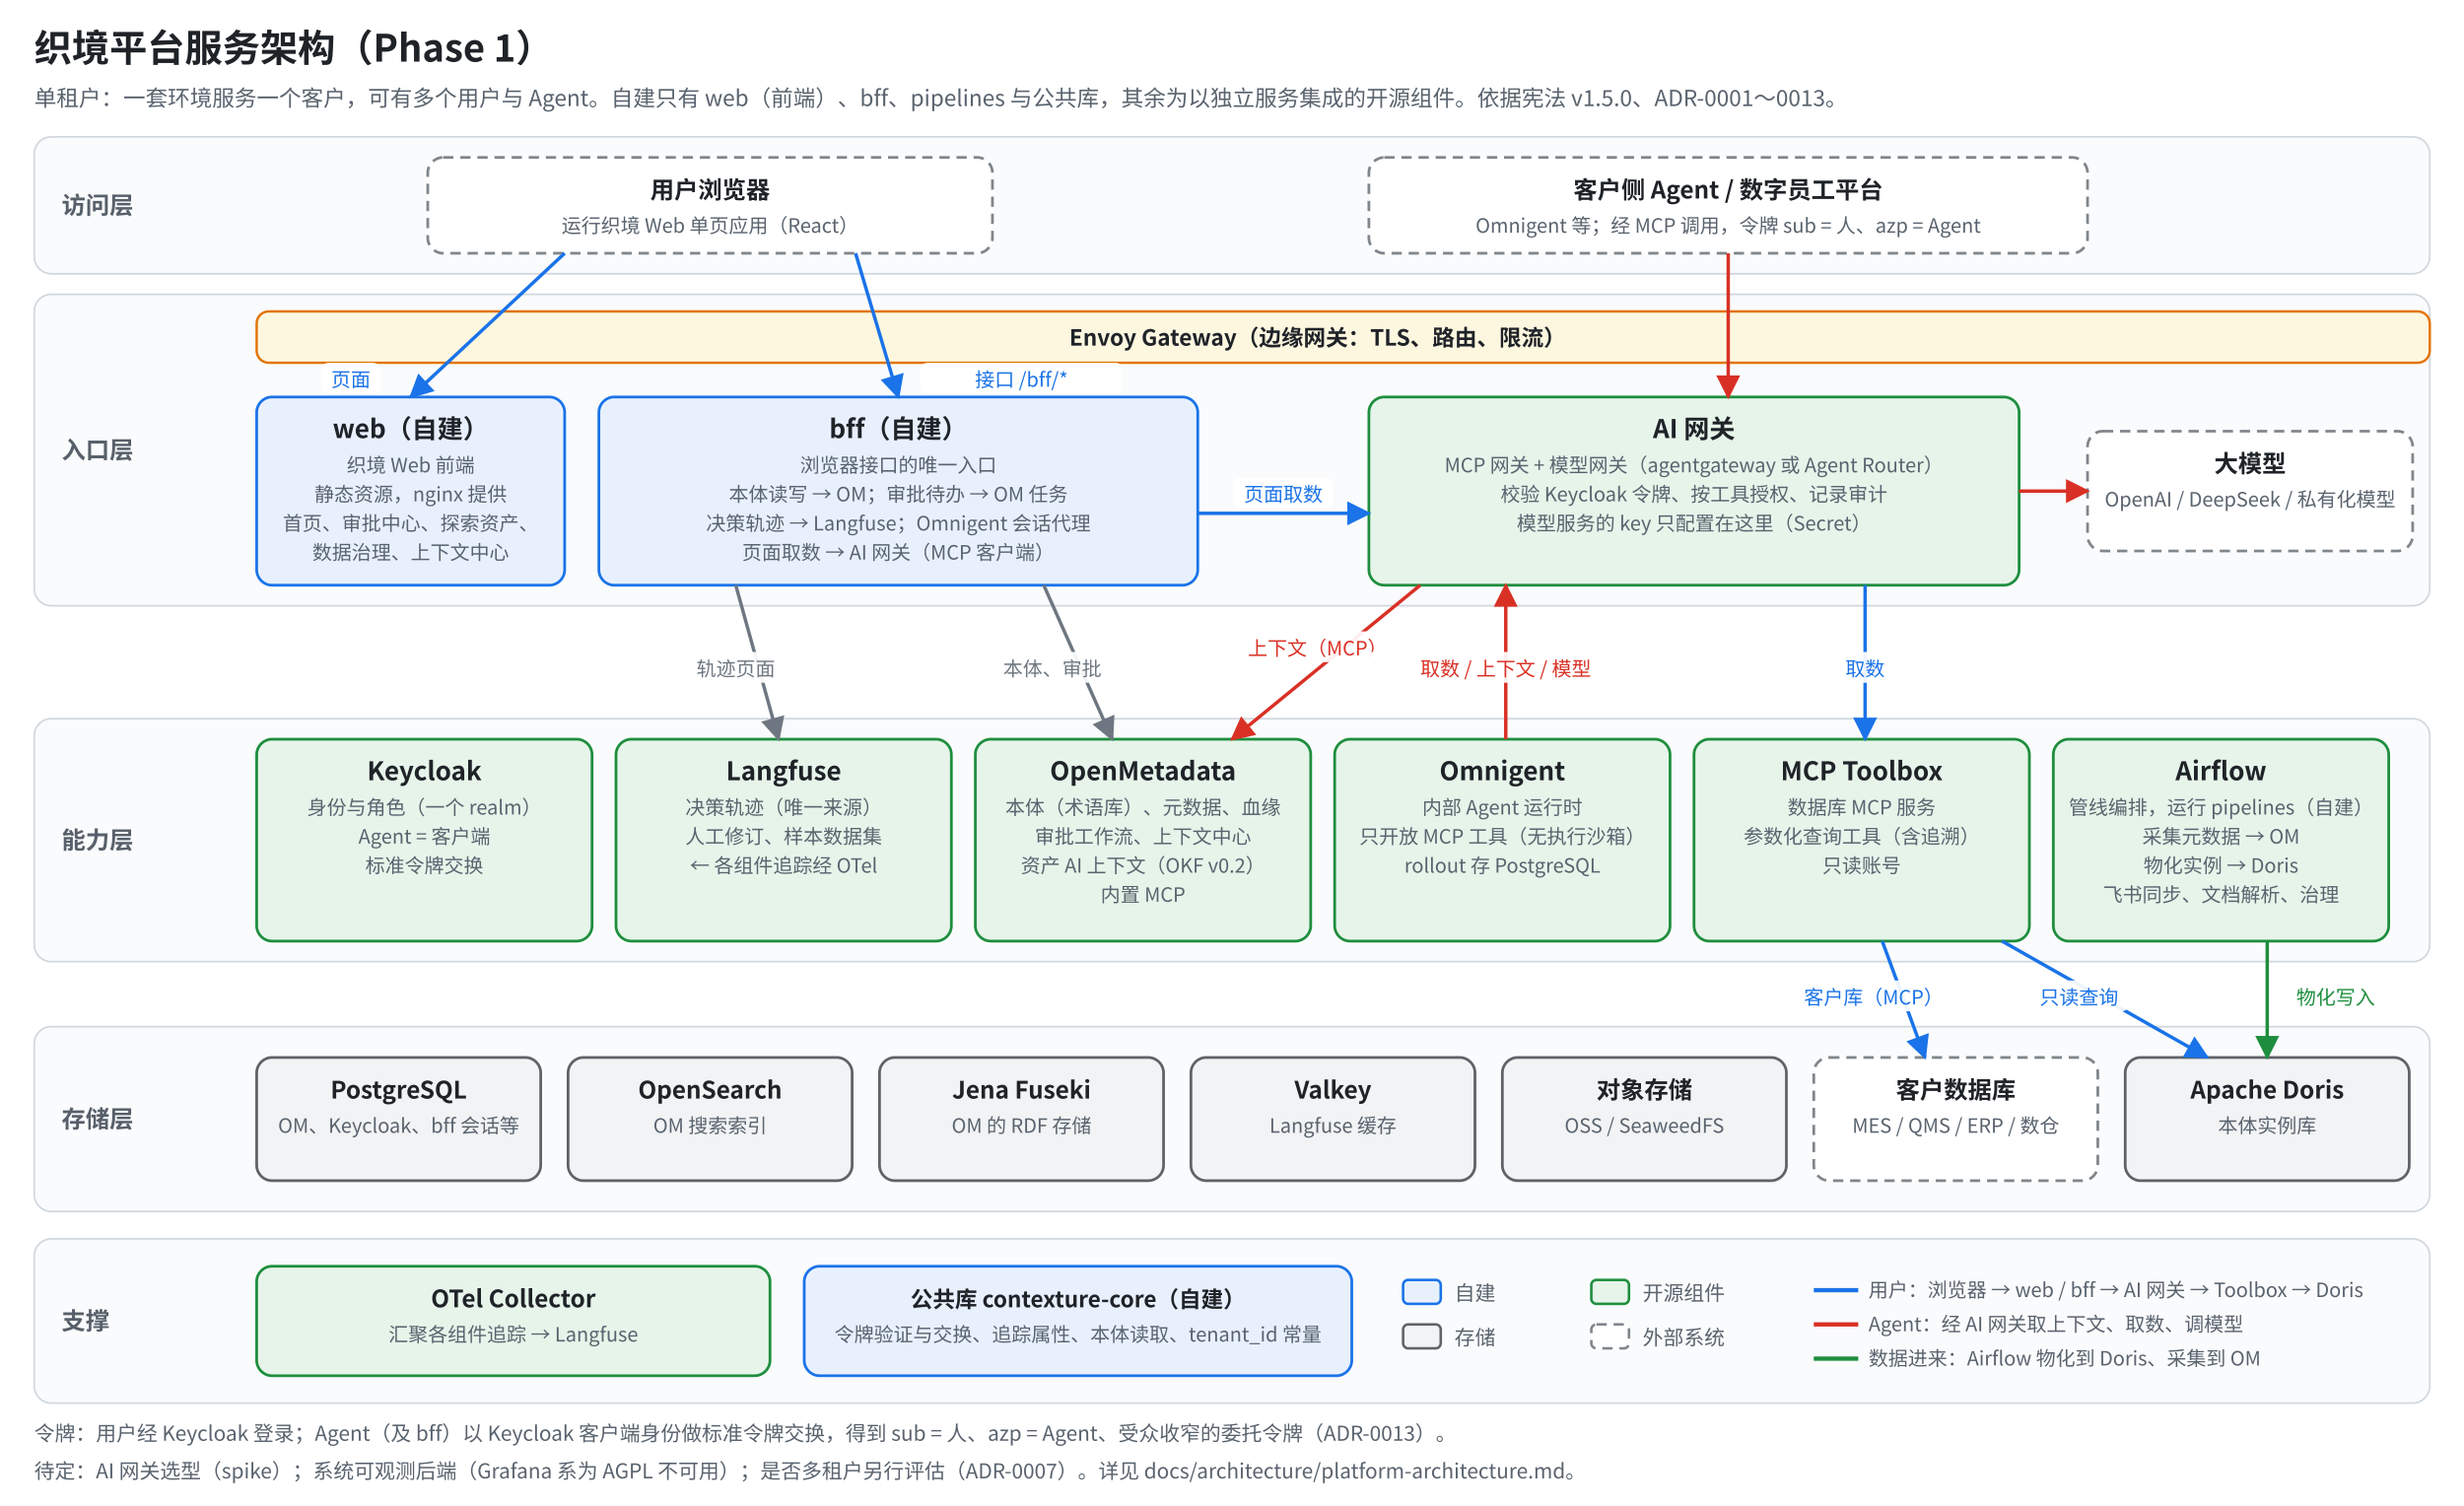
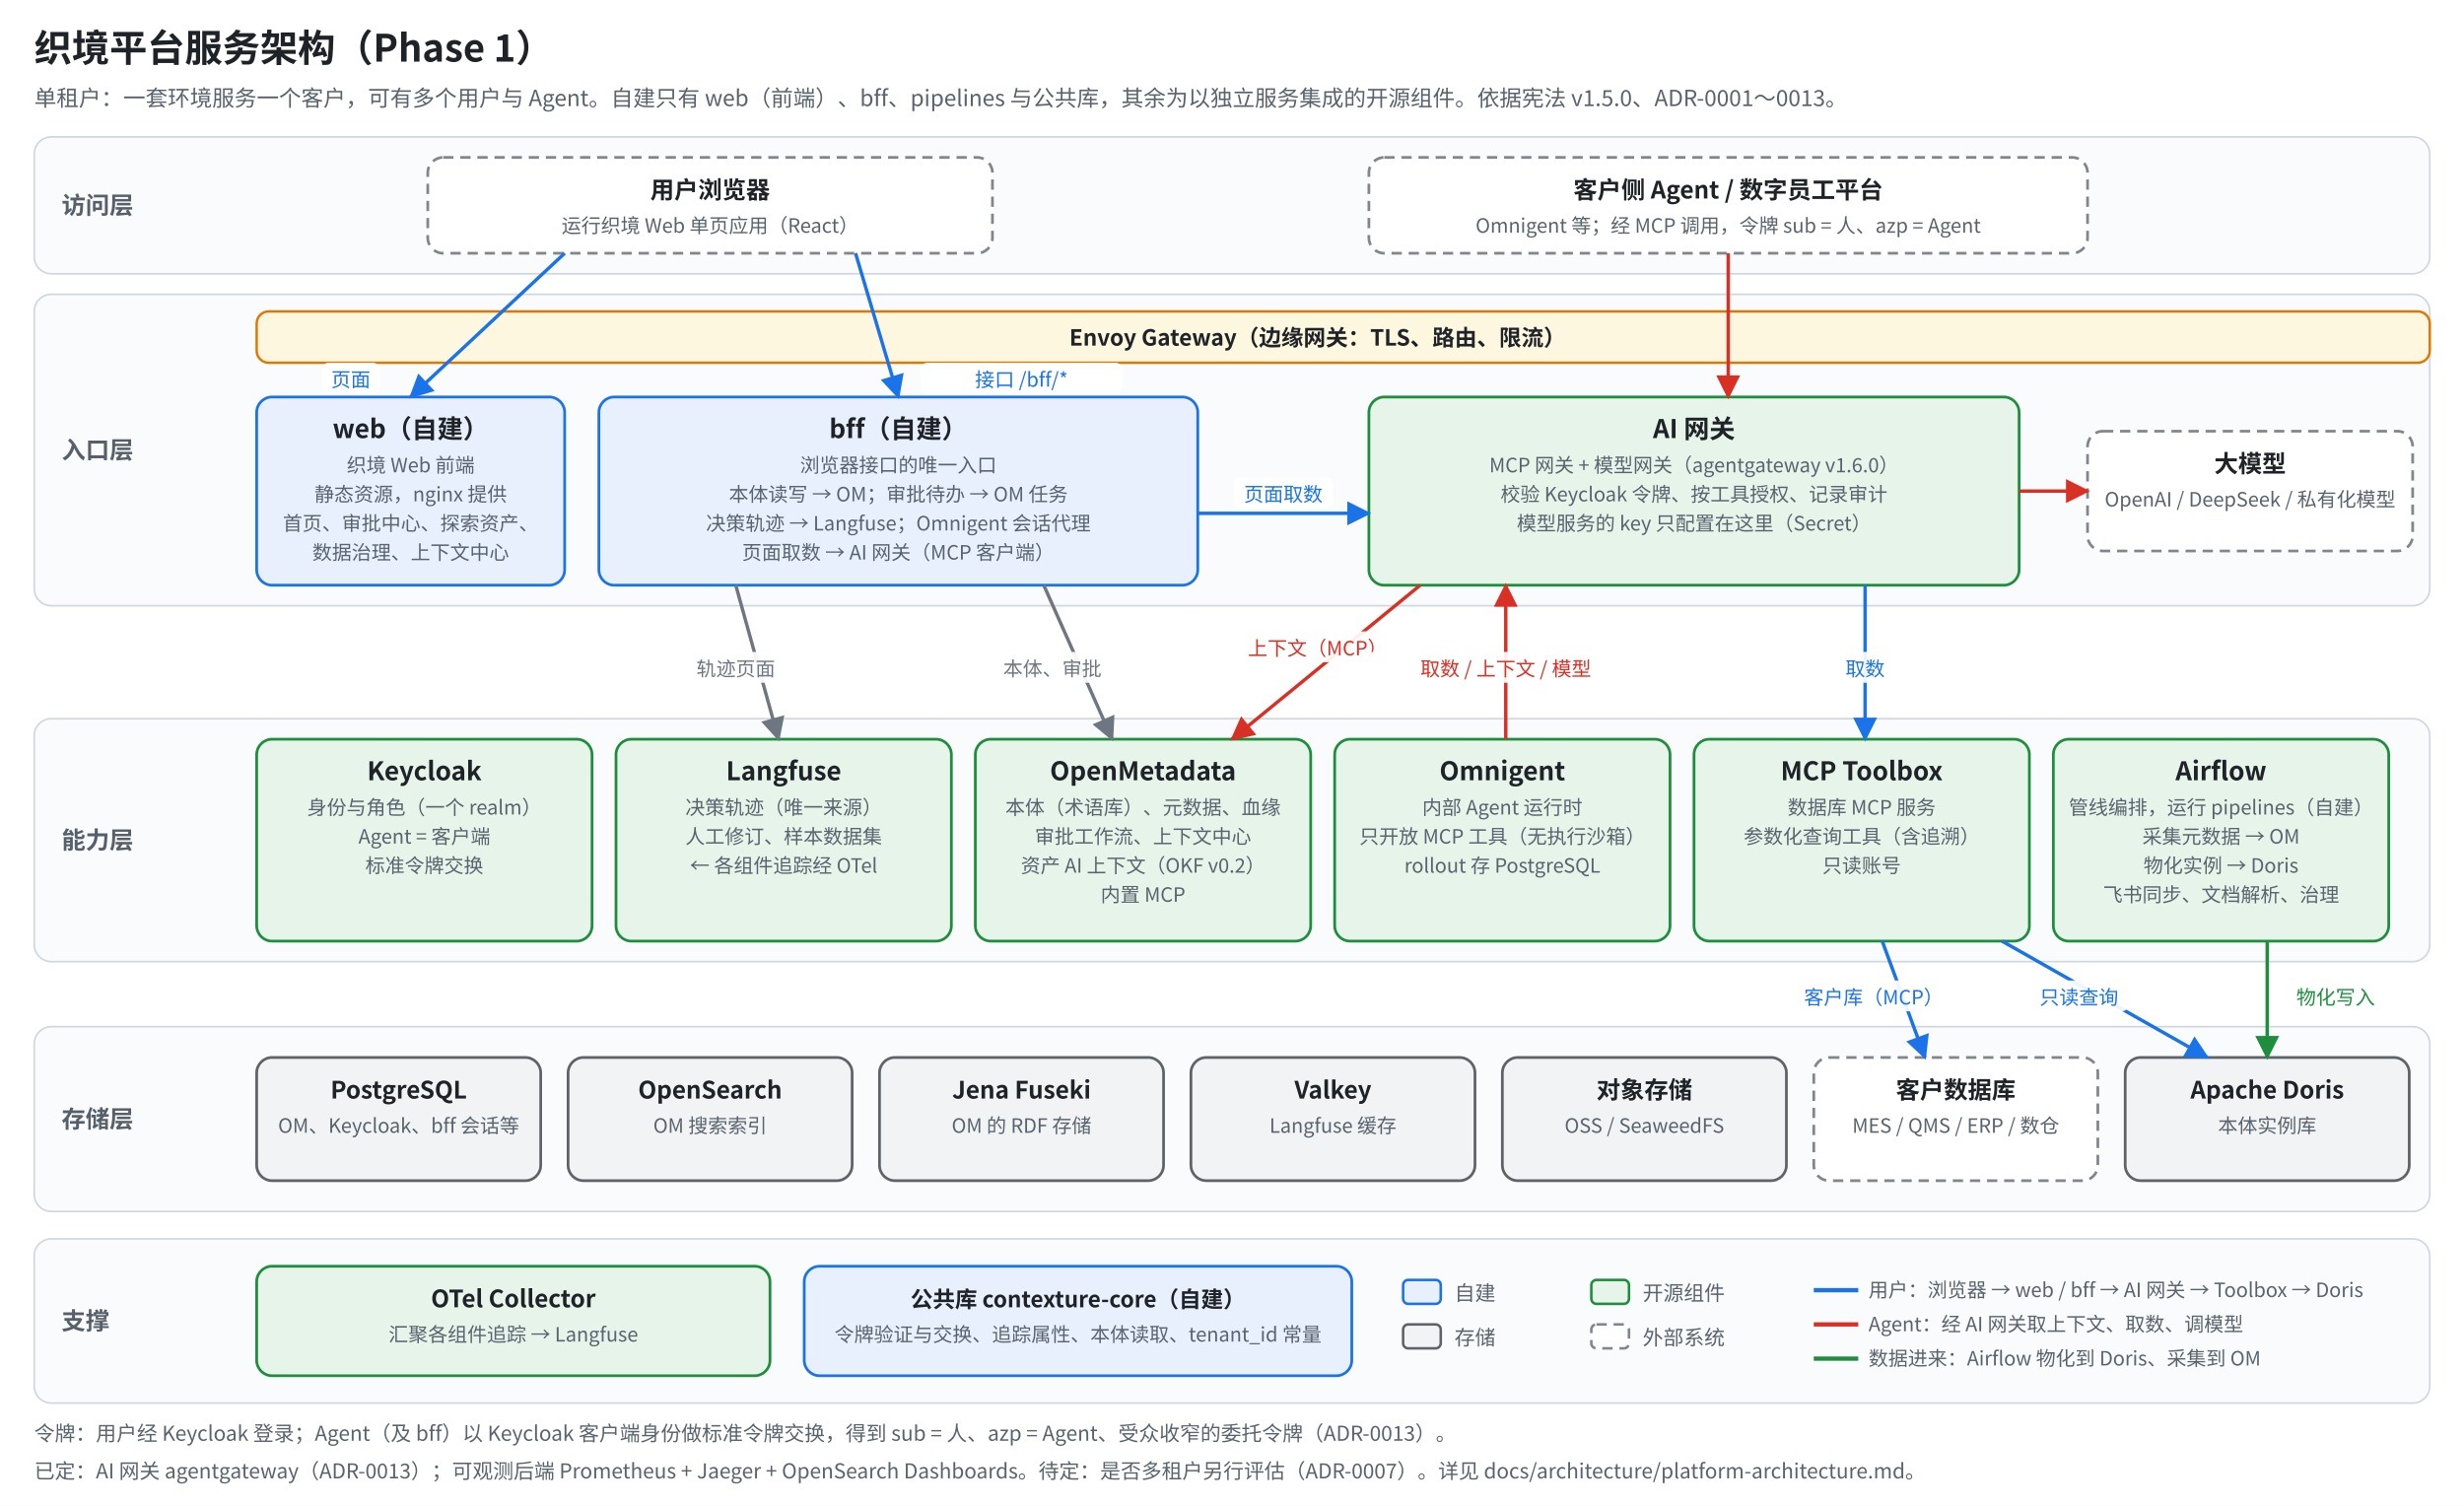
<svg xmlns="http://www.w3.org/2000/svg" width="1440" height="880" viewBox="0 0 1440 880" font-family="PingFang SC, Microsoft YaHei, Noto Sans CJK SC, Helvetica, Arial, sans-serif" role="img" aria-label="织境平台服务架构（Phase 1）">
  <defs>
    <marker id="mu" viewBox="0 0 10 10" refX="9" refY="5" markerWidth="7" markerHeight="7" orient="auto-start-reverse">
      <path d="M0,0 L10,5 L0,10 z" fill="#1a73e8" />
    </marker>
    <marker id="ma" viewBox="0 0 10 10" refX="9" refY="5" markerWidth="7" markerHeight="7" orient="auto-start-reverse">
      <path d="M0,0 L10,5 L0,10 z" fill="#d93025" />
    </marker>
    <marker id="mp" viewBox="0 0 10 10" refX="9" refY="5" markerWidth="7" markerHeight="7" orient="auto-start-reverse">
      <path d="M0,0 L10,5 L0,10 z" fill="#1e8e3e" />
    </marker>
    <marker id="mg" viewBox="0 0 10 10" refX="9" refY="5" markerWidth="7" markerHeight="7" orient="auto-start-reverse">
      <path d="M0,0 L10,5 L0,10 z" fill="#6e7781" />
    </marker>
  </defs>
  <rect width="1440" height="880" fill="#ffffff" />
  <text x="20" y="36" font-size="22" font-weight="600" fill="#1f2328">织境平台服务架构（Phase 1）</text>
  <text x="20" y="62" font-size="13" fill="#59636e">单租户：一套环境服务一个客户，可有多个用户与 Agent。自建只有 web（前端）、bff、pipelines 与公共库，其余为以独立服务集成的开源组件。依据宪法 v1.5.0、ADR-0001～0013。</text>
  <rect x="20" y="80" width="1400" height="80" rx="10" fill="#fafbfc" stroke="#d0d7de" />
  <text x="36" y="125.0" font-size="14" font-weight="600" fill="#57606a">访问层</text>
  <rect x="20" y="172" width="1400" height="182" rx="10" fill="#fafbfc" stroke="#d0d7de" />
  <text x="36" y="268.0" font-size="14" font-weight="600" fill="#57606a">入口层</text>
  <rect x="20" y="420" width="1400" height="142" rx="10" fill="#fafbfc" stroke="#d0d7de" />
  <text x="36" y="496.0" font-size="14" font-weight="600" fill="#57606a">能力层</text>
  <rect x="20" y="600" width="1400" height="108" rx="10" fill="#fafbfc" stroke="#d0d7de" />
  <text x="36" y="659.0" font-size="14" font-weight="600" fill="#57606a">存储层</text>
  <rect x="20" y="724" width="1400" height="96" rx="10" fill="#fafbfc" stroke="#d0d7de" />
  <text x="36" y="777.0" font-size="14" font-weight="600" fill="#57606a">支撑</text>
  <rect x="250" y="92" width="330" height="56" rx="9" fill="#ffffff" stroke="#80868b" stroke-width="1.6" stroke-dasharray="6 4" />
  <text x="415.0" y="116" font-size="14" font-weight="600" fill="#1f2328" text-anchor="middle">用户浏览器</text>
  <text x="415.0" y="136" font-size="11.5" fill="#59636e" text-anchor="middle">运行织境 Web 单页应用（React）</text>
  <rect x="800" y="92" width="420" height="56" rx="9" fill="#ffffff" stroke="#80868b" stroke-width="1.6" stroke-dasharray="6 4" />
  <text x="1010.0" y="116" font-size="14" font-weight="600" fill="#1f2328" text-anchor="middle">客户侧 Agent / 数字员工平台</text>
  <text x="1010.0" y="136" font-size="11.5" fill="#59636e" text-anchor="middle">Omnigent 等；经 MCP 调用，令牌 sub = 人、azp = Agent</text>
  <rect x="150" y="182" width="1270" height="30" rx="7" fill="#fef7e0" stroke="#e37400" stroke-width="1.4" />
  <text x="770" y="202" font-size="13" font-weight="600" fill="#1f2328" text-anchor="middle">Envoy Gateway（边缘网关：TLS、路由、限流）</text>
  <rect x="150" y="232" width="180" height="110" rx="9" fill="#e8f0fe" stroke="#1a73e8" stroke-width="1.6" />
  <text x="240.0" y="256" font-size="15" font-weight="600" fill="#1f2328" text-anchor="middle">web（自建）</text>
  <text x="240.0" y="276" font-size="11.5" fill="#59636e" text-anchor="middle">织境 Web 前端</text>
  <text x="240.0" y="293" font-size="11.5" fill="#59636e" text-anchor="middle">静态资源，nginx 提供</text>
  <text x="240.0" y="310" font-size="11.5" fill="#59636e" text-anchor="middle">首页、审批中心、探索资产、</text>
  <text x="240.0" y="327" font-size="11.5" fill="#59636e" text-anchor="middle">数据治理、上下文中心</text>
  <rect x="350" y="232" width="350" height="110" rx="9" fill="#e8f0fe" stroke="#1a73e8" stroke-width="1.6" />
  <text x="525.0" y="256" font-size="15" font-weight="600" fill="#1f2328" text-anchor="middle">bff（自建）</text>
  <text x="525.0" y="276" font-size="11.5" fill="#59636e" text-anchor="middle">浏览器接口的唯一入口</text>
  <text x="525.0" y="293" font-size="11.5" fill="#59636e" text-anchor="middle">本体读写 → OM；审批待办 → OM 任务</text>
  <text x="525.0" y="310" font-size="11.5" fill="#59636e" text-anchor="middle">决策轨迹 → Langfuse；Omnigent 会话代理</text>
  <text x="525.0" y="327" font-size="11.5" fill="#59636e" text-anchor="middle">页面取数 → AI 网关（MCP 客户端）</text>
  <rect x="800" y="232" width="380" height="110" rx="9" fill="#e6f4ea" stroke="#1e8e3e" stroke-width="1.6" />
  <text x="990.0" y="256" font-size="15" font-weight="600" fill="#1f2328" text-anchor="middle">AI 网关</text>
-   <text x="990.0" y="276" font-size="11.5" fill="#59636e" text-anchor="middle">MCP 网关 + 模型网关（agentgateway 或 Agent Router）</text>
+   <text x="990.0" y="276" font-size="11.5" fill="#59636e" text-anchor="middle">MCP 网关 + 模型网关（agentgateway v1.6.0）</text>
  <text x="990.0" y="293" font-size="11.5" fill="#59636e" text-anchor="middle">校验 Keycloak 令牌、按工具授权、记录审计</text>
  <text x="990.0" y="310" font-size="11.5" fill="#59636e" text-anchor="middle">模型服务的 key 只配置在这里（Secret）</text>
  <rect x="1220" y="252" width="190" height="70" rx="9" fill="#ffffff" stroke="#80868b" stroke-width="1.6" stroke-dasharray="6 4" />
  <text x="1315.0" y="276" font-size="14" font-weight="600" fill="#1f2328" text-anchor="middle">大模型</text>
  <text x="1315.0" y="296" font-size="11.5" fill="#59636e" text-anchor="middle">OpenAI / DeepSeek / 私有化模型</text>
  <rect x="150" y="432" width="196" height="118" rx="9" fill="#e6f4ea" stroke="#1e8e3e" stroke-width="1.6" />
  <text x="248.0" y="456" font-size="15" font-weight="600" fill="#1f2328" text-anchor="middle">Keycloak</text>
  <text x="248.0" y="476" font-size="11.5" fill="#59636e" text-anchor="middle">身份与角色（一个 realm）</text>
  <text x="248.0" y="493" font-size="11.5" fill="#59636e" text-anchor="middle">Agent = 客户端</text>
  <text x="248.0" y="510" font-size="11.5" fill="#59636e" text-anchor="middle">标准令牌交换</text>
  <rect x="360" y="432" width="196" height="118" rx="9" fill="#e6f4ea" stroke="#1e8e3e" stroke-width="1.6" />
  <text x="458.0" y="456" font-size="15" font-weight="600" fill="#1f2328" text-anchor="middle">Langfuse</text>
  <text x="458.0" y="476" font-size="11.5" fill="#59636e" text-anchor="middle">决策轨迹（唯一来源）</text>
  <text x="458.0" y="493" font-size="11.5" fill="#59636e" text-anchor="middle">人工修订、样本数据集</text>
  <text x="458.0" y="510" font-size="11.5" fill="#59636e" text-anchor="middle">← 各组件追踪经 OTel</text>
  <rect x="570" y="432" width="196" height="118" rx="9" fill="#e6f4ea" stroke="#1e8e3e" stroke-width="1.6" />
  <text x="668.0" y="456" font-size="15" font-weight="600" fill="#1f2328" text-anchor="middle">OpenMetadata</text>
  <text x="668.0" y="476" font-size="11.5" fill="#59636e" text-anchor="middle">本体（术语库）、元数据、血缘</text>
  <text x="668.0" y="493" font-size="11.5" fill="#59636e" text-anchor="middle">审批工作流、上下文中心</text>
  <text x="668.0" y="510" font-size="11.5" fill="#59636e" text-anchor="middle">资产 AI 上下文（OKF v0.2）</text>
  <text x="668.0" y="527" font-size="11.5" fill="#59636e" text-anchor="middle">内置 MCP</text>
  <rect x="780" y="432" width="196" height="118" rx="9" fill="#e6f4ea" stroke="#1e8e3e" stroke-width="1.6" />
  <text x="878.0" y="456" font-size="15" font-weight="600" fill="#1f2328" text-anchor="middle">Omnigent</text>
  <text x="878.0" y="476" font-size="11.5" fill="#59636e" text-anchor="middle">内部 Agent 运行时</text>
  <text x="878.0" y="493" font-size="11.5" fill="#59636e" text-anchor="middle">只开放 MCP 工具（无执行沙箱）</text>
  <text x="878.0" y="510" font-size="11.5" fill="#59636e" text-anchor="middle">rollout 存 PostgreSQL</text>
  <rect x="990" y="432" width="196" height="118" rx="9" fill="#e6f4ea" stroke="#1e8e3e" stroke-width="1.6" />
  <text x="1088.0" y="456" font-size="15" font-weight="600" fill="#1f2328" text-anchor="middle">MCP Toolbox</text>
  <text x="1088.0" y="476" font-size="11.5" fill="#59636e" text-anchor="middle">数据库 MCP 服务</text>
  <text x="1088.0" y="493" font-size="11.5" fill="#59636e" text-anchor="middle">参数化查询工具（含追溯）</text>
  <text x="1088.0" y="510" font-size="11.5" fill="#59636e" text-anchor="middle">只读账号</text>
  <rect x="1200" y="432" width="196" height="118" rx="9" fill="#e6f4ea" stroke="#1e8e3e" stroke-width="1.6" />
  <text x="1298.0" y="456" font-size="15" font-weight="600" fill="#1f2328" text-anchor="middle">Airflow</text>
  <text x="1298.0" y="476" font-size="11.5" fill="#59636e" text-anchor="middle">管线编排，运行 pipelines（自建）</text>
  <text x="1298.0" y="493" font-size="11.5" fill="#59636e" text-anchor="middle">采集元数据 → OM</text>
  <text x="1298.0" y="510" font-size="11.5" fill="#59636e" text-anchor="middle">物化实例 → Doris</text>
  <text x="1298.0" y="527" font-size="11.5" fill="#59636e" text-anchor="middle">飞书同步、文档解析、治理</text>
  <rect x="150" y="618" width="166" height="72" rx="9" fill="#f1f3f4" stroke="#5f6368" stroke-width="1.6" />
  <text x="233.0" y="642" font-size="14" font-weight="600" fill="#1f2328" text-anchor="middle">PostgreSQL</text>
  <text x="233.0" y="662" font-size="11.5" fill="#59636e" text-anchor="middle">OM、Keycloak、bff 会话等</text>
  <rect x="332" y="618" width="166" height="72" rx="9" fill="#f1f3f4" stroke="#5f6368" stroke-width="1.6" />
  <text x="415.0" y="642" font-size="14" font-weight="600" fill="#1f2328" text-anchor="middle">OpenSearch</text>
  <text x="415.0" y="662" font-size="11.5" fill="#59636e" text-anchor="middle">OM 搜索索引</text>
  <rect x="514" y="618" width="166" height="72" rx="9" fill="#f1f3f4" stroke="#5f6368" stroke-width="1.6" />
  <text x="597.0" y="642" font-size="14" font-weight="600" fill="#1f2328" text-anchor="middle">Jena Fuseki</text>
  <text x="597.0" y="662" font-size="11.5" fill="#59636e" text-anchor="middle">OM 的 RDF 存储</text>
  <rect x="696" y="618" width="166" height="72" rx="9" fill="#f1f3f4" stroke="#5f6368" stroke-width="1.6" />
  <text x="779.0" y="642" font-size="14" font-weight="600" fill="#1f2328" text-anchor="middle">Valkey</text>
  <text x="779.0" y="662" font-size="11.5" fill="#59636e" text-anchor="middle">Langfuse 缓存</text>
  <rect x="878" y="618" width="166" height="72" rx="9" fill="#f1f3f4" stroke="#5f6368" stroke-width="1.6" />
  <text x="961.0" y="642" font-size="14" font-weight="600" fill="#1f2328" text-anchor="middle">对象存储</text>
  <text x="961.0" y="662" font-size="11.5" fill="#59636e" text-anchor="middle">OSS / SeaweedFS</text>
  <rect x="1060" y="618" width="166" height="72" rx="9" fill="#ffffff" stroke="#80868b" stroke-width="1.6" stroke-dasharray="6 4" />
  <text x="1143.0" y="642" font-size="14" font-weight="600" fill="#1f2328" text-anchor="middle">客户数据库</text>
  <text x="1143.0" y="662" font-size="11.5" fill="#59636e" text-anchor="middle">MES / QMS / ERP / 数仓</text>
  <rect x="1242" y="618" width="166" height="72" rx="9" fill="#f1f3f4" stroke="#5f6368" stroke-width="1.6" />
  <text x="1325.0" y="642" font-size="14" font-weight="600" fill="#1f2328" text-anchor="middle">Apache Doris</text>
  <text x="1325.0" y="662" font-size="11.5" fill="#59636e" text-anchor="middle">本体实例库</text>
  <rect x="150" y="740" width="300" height="64" rx="9" fill="#e6f4ea" stroke="#1e8e3e" stroke-width="1.6" />
  <text x="300.0" y="764" font-size="14" font-weight="600" fill="#1f2328" text-anchor="middle">OTel Collector</text>
  <text x="300.0" y="784" font-size="11.5" fill="#59636e" text-anchor="middle">汇聚各组件追踪 → Langfuse</text>
  <rect x="470" y="740" width="320" height="64" rx="9" fill="#e8f0fe" stroke="#1a73e8" stroke-width="1.6" />
  <text x="630.0" y="764" font-size="13" font-weight="600" fill="#1f2328" text-anchor="middle">公共库 contexture-core（自建）</text>
  <text x="630.0" y="784" font-size="11.5" fill="#59636e" text-anchor="middle">令牌验证与交换、追踪属性、本体读取、tenant_id 常量</text>
  <line x1="330" y1="148" x2="240" y2="232" stroke="#1a73e8" stroke-width="2" marker-end="url(#mu)" />
  <rect x="188.0" y="212" width="34" height="18" rx="4" fill="#ffffff" opacity="0.92" />
  <text x="205" y="226" font-size="11.5" fill="#1a73e8" text-anchor="middle">页面</text>
  <line x1="500" y1="148" x2="525" y2="232" stroke="#1a73e8" stroke-width="2" marker-end="url(#mu)" />
  <rect x="538.0" y="212" width="118" height="18" rx="4" fill="#ffffff" opacity="0.92" />
  <text x="597" y="226" font-size="11.5" fill="#1a73e8" text-anchor="middle">接口 /bff/*</text>
  <line x1="1010" y1="148" x2="1010" y2="232" stroke="#d93025" stroke-width="2" marker-end="url(#ma)" />
  <line x1="700" y1="300" x2="800" y2="300" stroke="#1a73e8" stroke-width="2" marker-end="url(#mu)" />
  <rect x="721.0" y="279" width="58" height="18" rx="4" fill="#ffffff" opacity="0.92" />
  <text x="750" y="293" font-size="11.5" fill="#1a73e8" text-anchor="middle">页面取数</text>
  <line x1="1180" y1="287" x2="1220" y2="287" stroke="#d93025" stroke-width="2" marker-end="url(#ma)" />
  <line x1="430" y1="342" x2="455" y2="432" stroke="#6e7781" stroke-width="2" marker-end="url(#mg)" />
  <rect x="401.0" y="381" width="58" height="18" rx="4" fill="#ffffff" opacity="0.92" />
  <text x="430" y="395" font-size="11.5" fill="#6e7781" text-anchor="middle">轨迹页面</text>
  <line x1="610" y1="342" x2="650" y2="432" stroke="#6e7781" stroke-width="2" marker-end="url(#mg)" />
  <rect x="580.0" y="381" width="70" height="18" rx="4" fill="#ffffff" opacity="0.92" />
  <text x="615" y="395" font-size="11.5" fill="#6e7781" text-anchor="middle">本体、审批</text>
  <line x1="830" y1="342" x2="720" y2="432" stroke="#d93025" stroke-width="2" marker-end="url(#ma)" />
  <rect x="717.0" y="369" width="106" height="18" rx="4" fill="#ffffff" opacity="0.92" />
  <text x="770" y="383" font-size="11.5" fill="#d93025" text-anchor="middle">上下文（MCP）</text>
  <line x1="880" y1="432" x2="880" y2="342" stroke="#d93025" stroke-width="2" marker-end="url(#ma)" />
  <rect x="797.0" y="381" width="166" height="18" rx="4" fill="#ffffff" opacity="0.92" />
  <text x="880" y="395" font-size="11.5" fill="#d93025" text-anchor="middle">取数 / 上下文 / 模型</text>
  <line x1="1090" y1="342" x2="1090" y2="432" stroke="#1a73e8" stroke-width="2" marker-end="url(#mu)" />
  <rect x="1073.0" y="381" width="34" height="18" rx="4" fill="#ffffff" opacity="0.92" />
  <text x="1090" y="395" font-size="11.5" fill="#1a73e8" text-anchor="middle">取数</text>
  <line x1="1100" y1="550" x2="1125" y2="618" stroke="#1a73e8" stroke-width="2" marker-end="url(#mu)" />
  <rect x="1042.0" y="573" width="106" height="18" rx="4" fill="#ffffff" opacity="0.92" />
  <text x="1095" y="587" font-size="11.5" fill="#1a73e8" text-anchor="middle">客户库（MCP）</text>
  <line x1="1170" y1="550" x2="1290" y2="618" stroke="#1a73e8" stroke-width="2" marker-end="url(#mu)" />
  <rect x="1186.0" y="573" width="58" height="18" rx="4" fill="#ffffff" opacity="0.92" />
  <text x="1215" y="587" font-size="11.5" fill="#1a73e8" text-anchor="middle">只读查询</text>
  <line x1="1325" y1="550" x2="1325" y2="618" stroke="#1e8e3e" stroke-width="2" marker-end="url(#mp)" />
  <rect x="1336.0" y="573" width="58" height="18" rx="4" fill="#ffffff" opacity="0.92" />
  <text x="1365" y="587" font-size="11.5" fill="#1e8e3e" text-anchor="middle">物化写入</text>
  <rect x="820" y="748" width="22" height="14" rx="3" fill="#e8f0fe" stroke="#1a73e8" stroke-width="1.5" />
  <text x="850" y="760" font-size="12" fill="#59636e">自建</text>
  <rect x="930" y="748" width="22" height="14" rx="3" fill="#e6f4ea" stroke="#1e8e3e" stroke-width="1.5" />
  <text x="960" y="760" font-size="12" fill="#59636e">开源组件</text>
  <rect x="820" y="774" width="22" height="14" rx="3" fill="#f1f3f4" stroke="#5f6368" stroke-width="1.5" />
  <text x="850" y="786" font-size="12" fill="#59636e">存储</text>
  <rect x="930" y="774" width="22" height="14" rx="3" fill="#ffffff" stroke="#80868b" stroke-width="1.5" stroke-dasharray="6 4" />
  <text x="960" y="786" font-size="12" fill="#59636e">外部系统</text>
  <line x1="1060" y1="754" x2="1086" y2="754" stroke="#1a73e8" stroke-width="2.5" />
  <text x="1092" y="758" font-size="11.5" fill="#59636e">用户：浏览器 → web / bff → AI 网关 → Toolbox → Doris</text>
  <line x1="1060" y1="774" x2="1086" y2="774" stroke="#d93025" stroke-width="2.5" />
  <text x="1092" y="778" font-size="11.5" fill="#59636e">Agent：经 AI 网关取上下文、取数、调模型</text>
  <line x1="1060" y1="794" x2="1086" y2="794" stroke="#1e8e3e" stroke-width="2.5" />
  <text x="1092" y="798" font-size="11.5" fill="#59636e">数据进来：Airflow 物化到 Doris、采集到 OM</text>
  <text x="20" y="842" font-size="12" fill="#59636e">令牌：用户经 Keycloak 登录；Agent（及 bff）以 Keycloak 客户端身份做标准令牌交换，得到 sub = 人、azp = Agent、受众收窄的委托令牌（ADR-0013）。</text>
-   <text x="20" y="864" font-size="12" fill="#59636e">待定：AI 网关选型（spike）；系统可观测后端（Grafana 系为 AGPL 不可用）；是否多租户另行评估（ADR-0007）。详见 docs/architecture/platform-architecture.md。</text>
+   <text x="20" y="864" font-size="12" fill="#59636e">已定：AI 网关 agentgateway（ADR-0013）；可观测后端 Prometheus + Jaeger + OpenSearch Dashboards。待定：是否多租户另行评估（ADR-0007）。详见 docs/architecture/platform-architecture.md。</text>
</svg>
